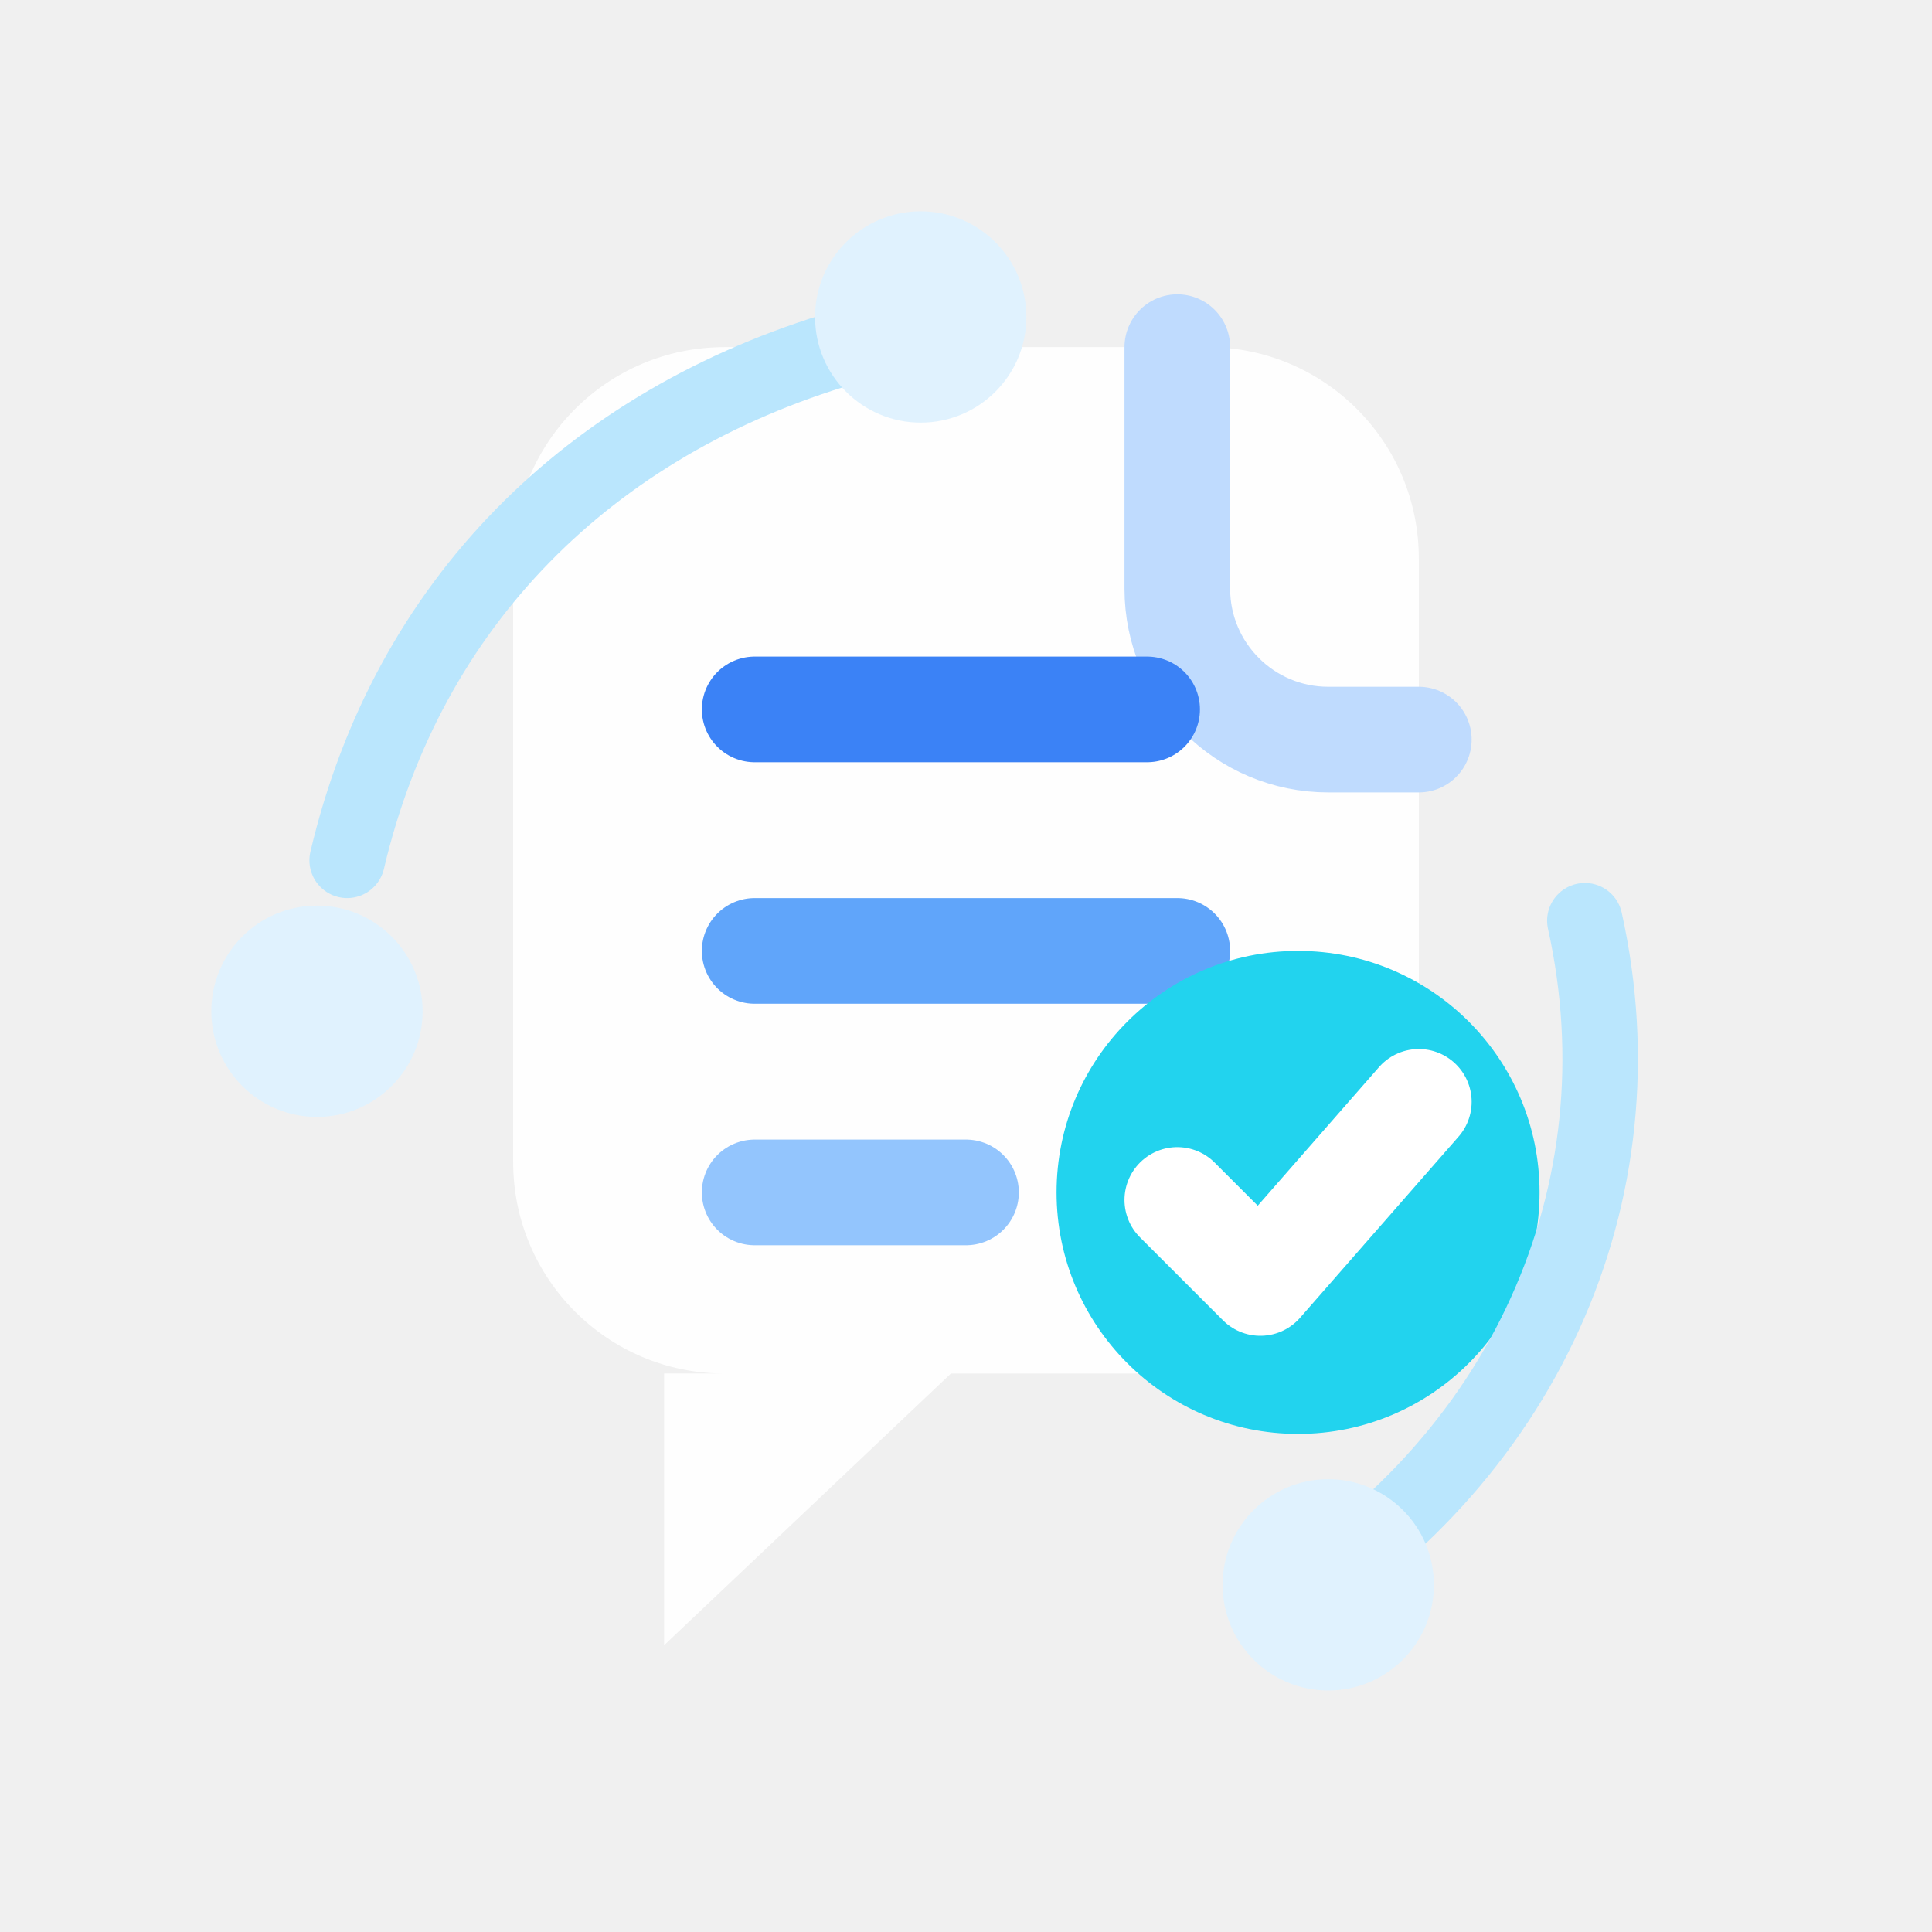
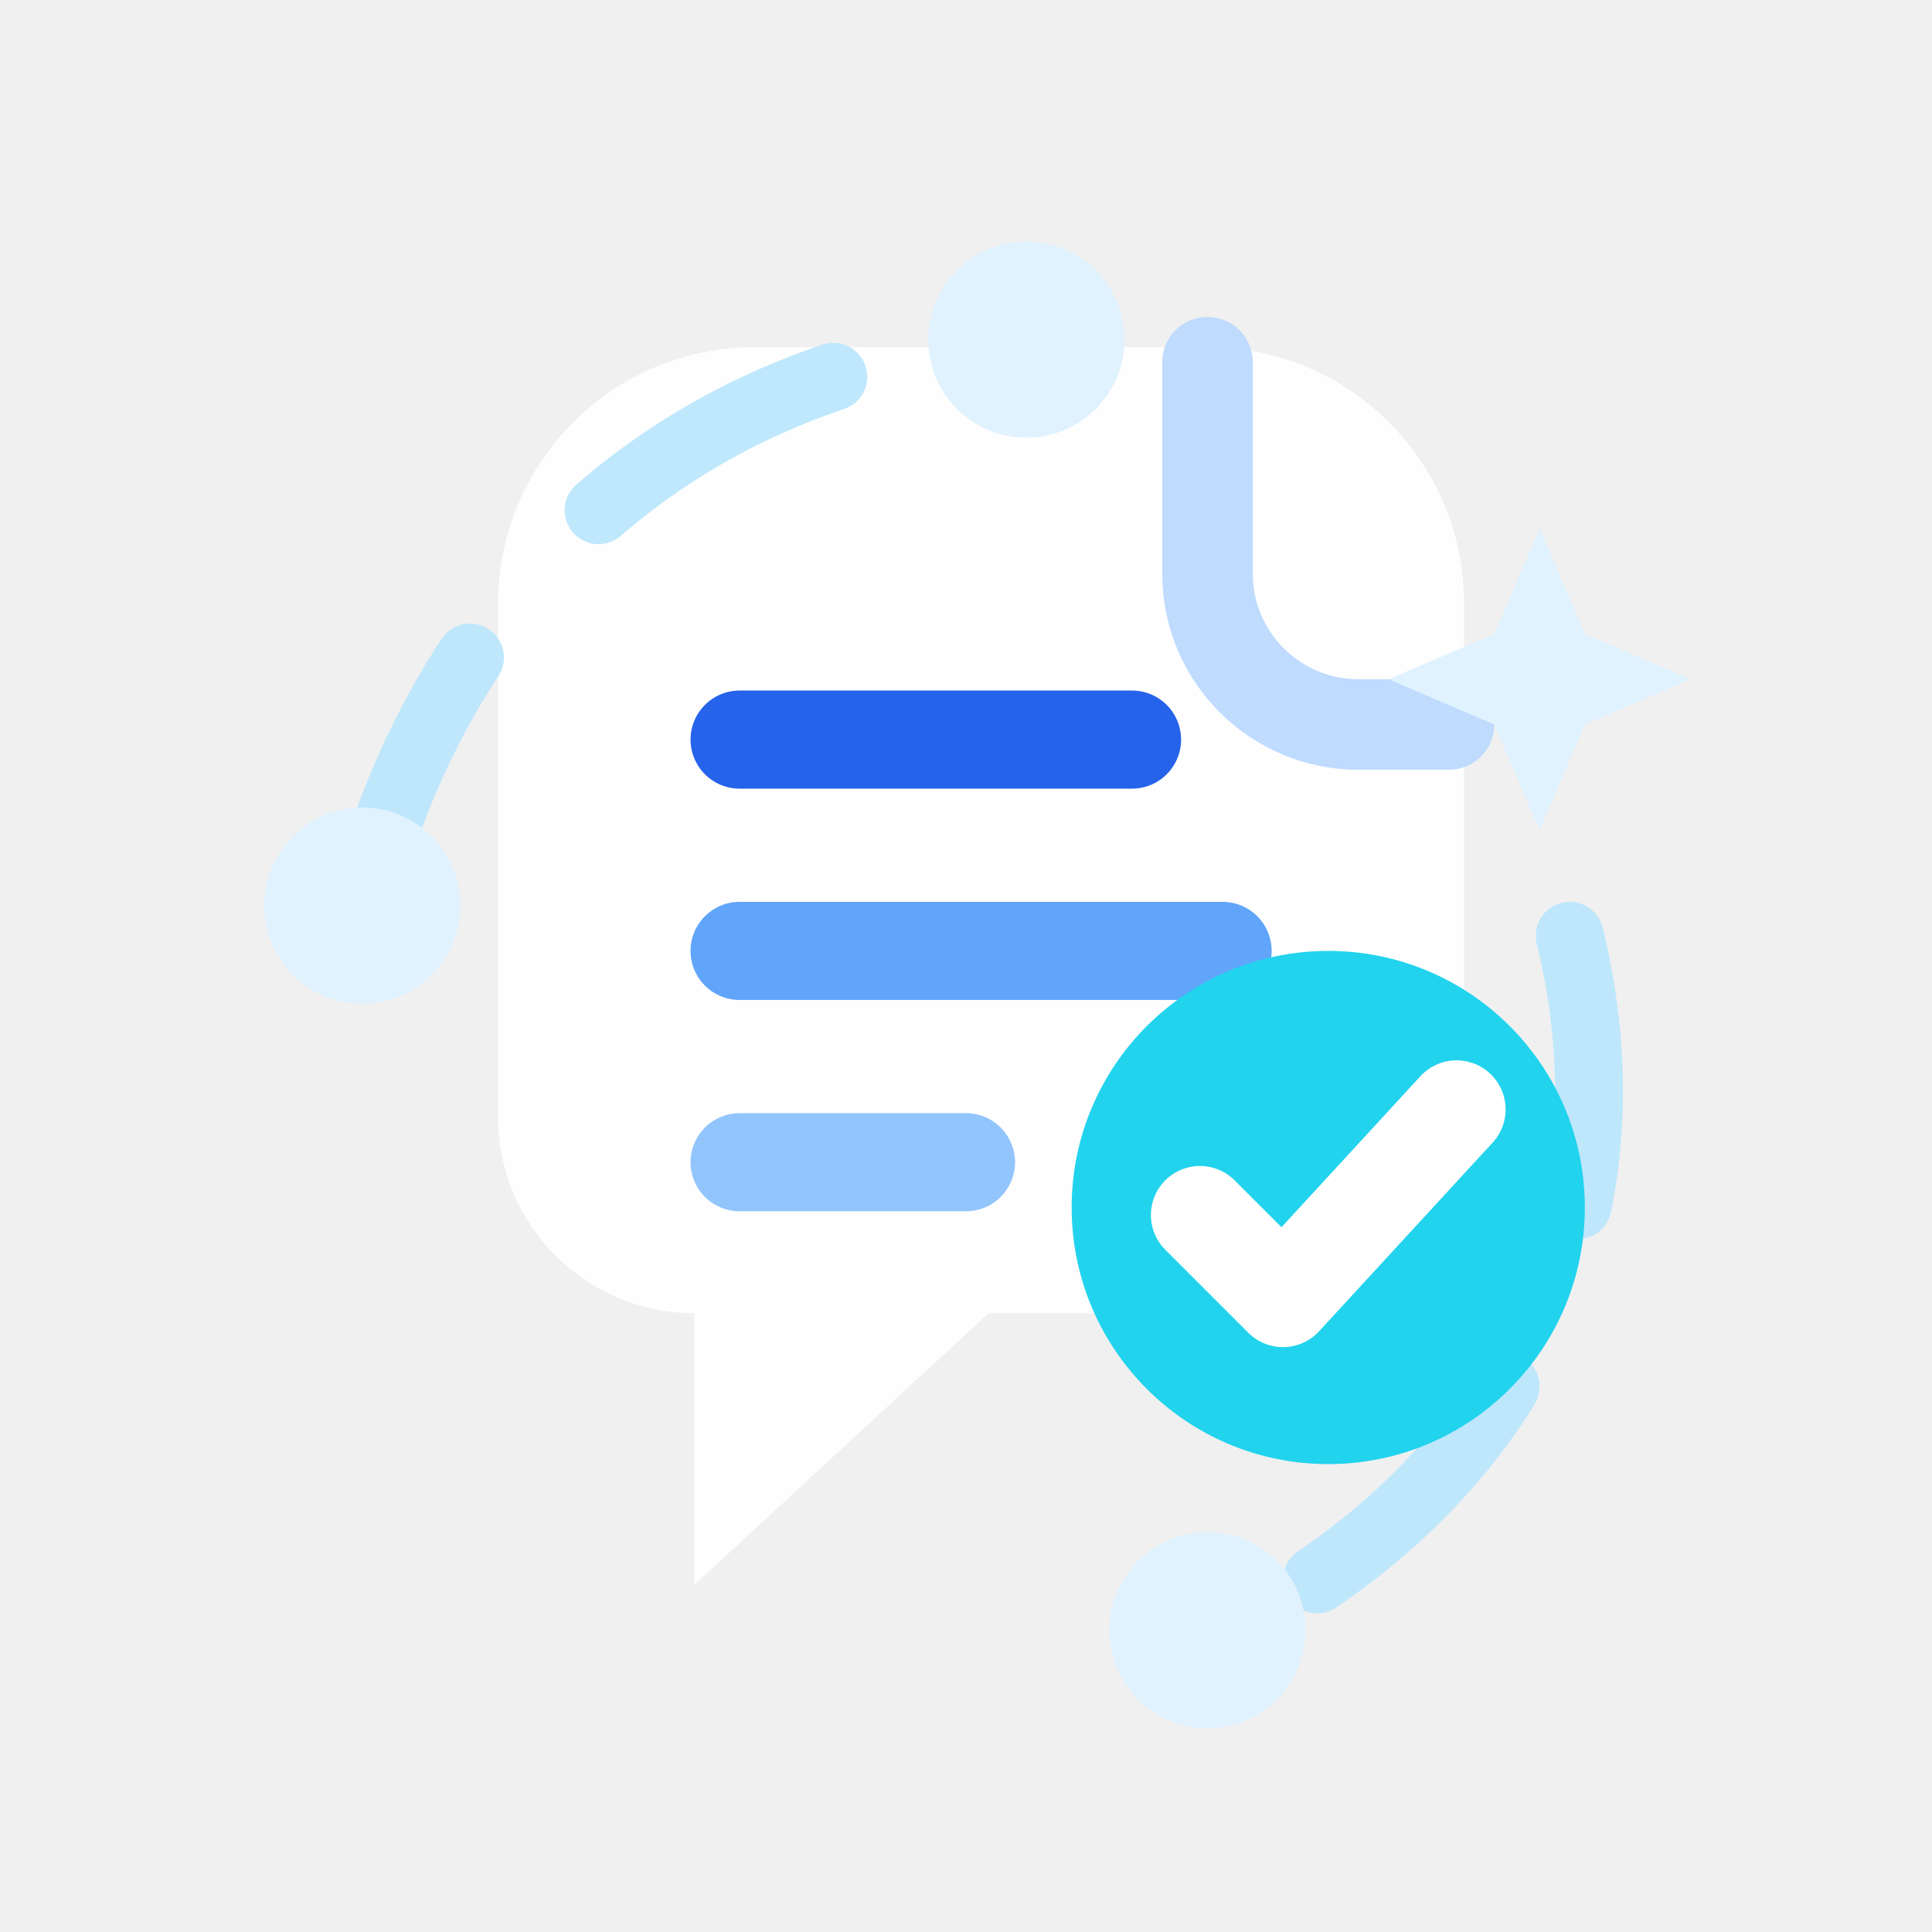
<svg xmlns="http://www.w3.org/2000/svg" viewBox="0 0 128 128" fill="none">
-   <g transform="translate(0 5)">
-     <path d="M34 32C34 24.268 40.268 18 48 18H80C87.732 18 94 24.268 94 32V72C94 79.732 87.732 86 80 86H63L44 104V86H48C40.268 86 34 79.732 34 72V32Z" fill="white" fill-opacity="0.96" />
-     <path d="M78 18V34C78 39.523 82.477 44 88 44H94" stroke="#BFDBFE" stroke-width="7" stroke-linecap="round" />
-     <path d="M50 42H76" stroke="#3B82F6" stroke-width="7" stroke-linecap="round" />
-     <path d="M50 58H78" stroke="#60A5FA" stroke-width="7" stroke-linecap="round" />
-     <path d="M50 74H64" stroke="#93C5FD" stroke-width="7" stroke-linecap="round" />
-     <circle cx="86" cy="74" r="16" fill="#22D3EE" />
-     <path d="M78 74.5L83.5 80L94 68" stroke="white" stroke-width="7" stroke-linecap="round" stroke-linejoin="round" />
-     <path d="M23 52C27 35 39 23 56 18" stroke="#BAE6FD" stroke-width="5" stroke-linecap="round" />
-     <path d="M105 56C109 74 101 92 84 102" stroke="#BAE6FD" stroke-width="5" stroke-linecap="round" />
-     <circle cx="21" cy="62" r="7" fill="#E0F2FE" />
-     <circle cx="61" cy="16" r="7" fill="#E0F2FE" />
-     <circle cx="88" cy="100" r="7" fill="#E0F2FE" />
+   <g transform="translate(0 4)">
+     <path d="M33 36C33 26.611 40.611 19 50 19H80C89.389 19 97 26.611 97 36V66C97 75.389 89.389 83 80 83H65.5L46 101V83C38.82 83 33 77.18 33 70V36Z" fill="white" fill-opacity="0.96" />
+     <path d="M80 20V34C80 39.523 84.477 44 90 44H96" stroke="#BFDBFE" stroke-width="6" stroke-linecap="round" stroke-linejoin="round" />
+     <path d="M49 45H75" stroke="#2563EB" stroke-width="6.5" stroke-linecap="round" />
+     <path d="M49 59H81" stroke="#60A5FA" stroke-width="6.5" stroke-linecap="round" />
+     <path d="M49 73H64" stroke="#93C5FD" stroke-width="6.5" stroke-linecap="round" />
+     <path d="M24 56C29.5 34.5 45.5 20.5 67 18.5" stroke="#BAE6FD" stroke-width="4.5" stroke-linecap="round" stroke-dasharray="18 13" opacity="0.92" />
+     <path d="M104 58C109 78.5 99 96 79.5 105" stroke="#BAE6FD" stroke-width="4.5" stroke-linecap="round" stroke-dasharray="18 13" opacity="0.92" />
+     <circle cx="24" cy="56" r="6.5" fill="#E0F2FE" />
+     <circle cx="68" cy="18.5" r="6.5" fill="#E0F2FE" />
+     <circle cx="80" cy="104" r="6.5" fill="#E0F2FE" />
+     <circle cx="88" cy="76" r="17" fill="#22D3EE" />
+     <path d="M79.5 76.5L85 82L96.5 69.5" stroke="white" stroke-width="6.5" stroke-linecap="round" stroke-linejoin="round" />
+     <path d="M102 31L105 38L112 41L105 44L102 51L99 44L92 41L99 38L102 31Z" fill="#E0F2FE" />
  </g>
</svg>
